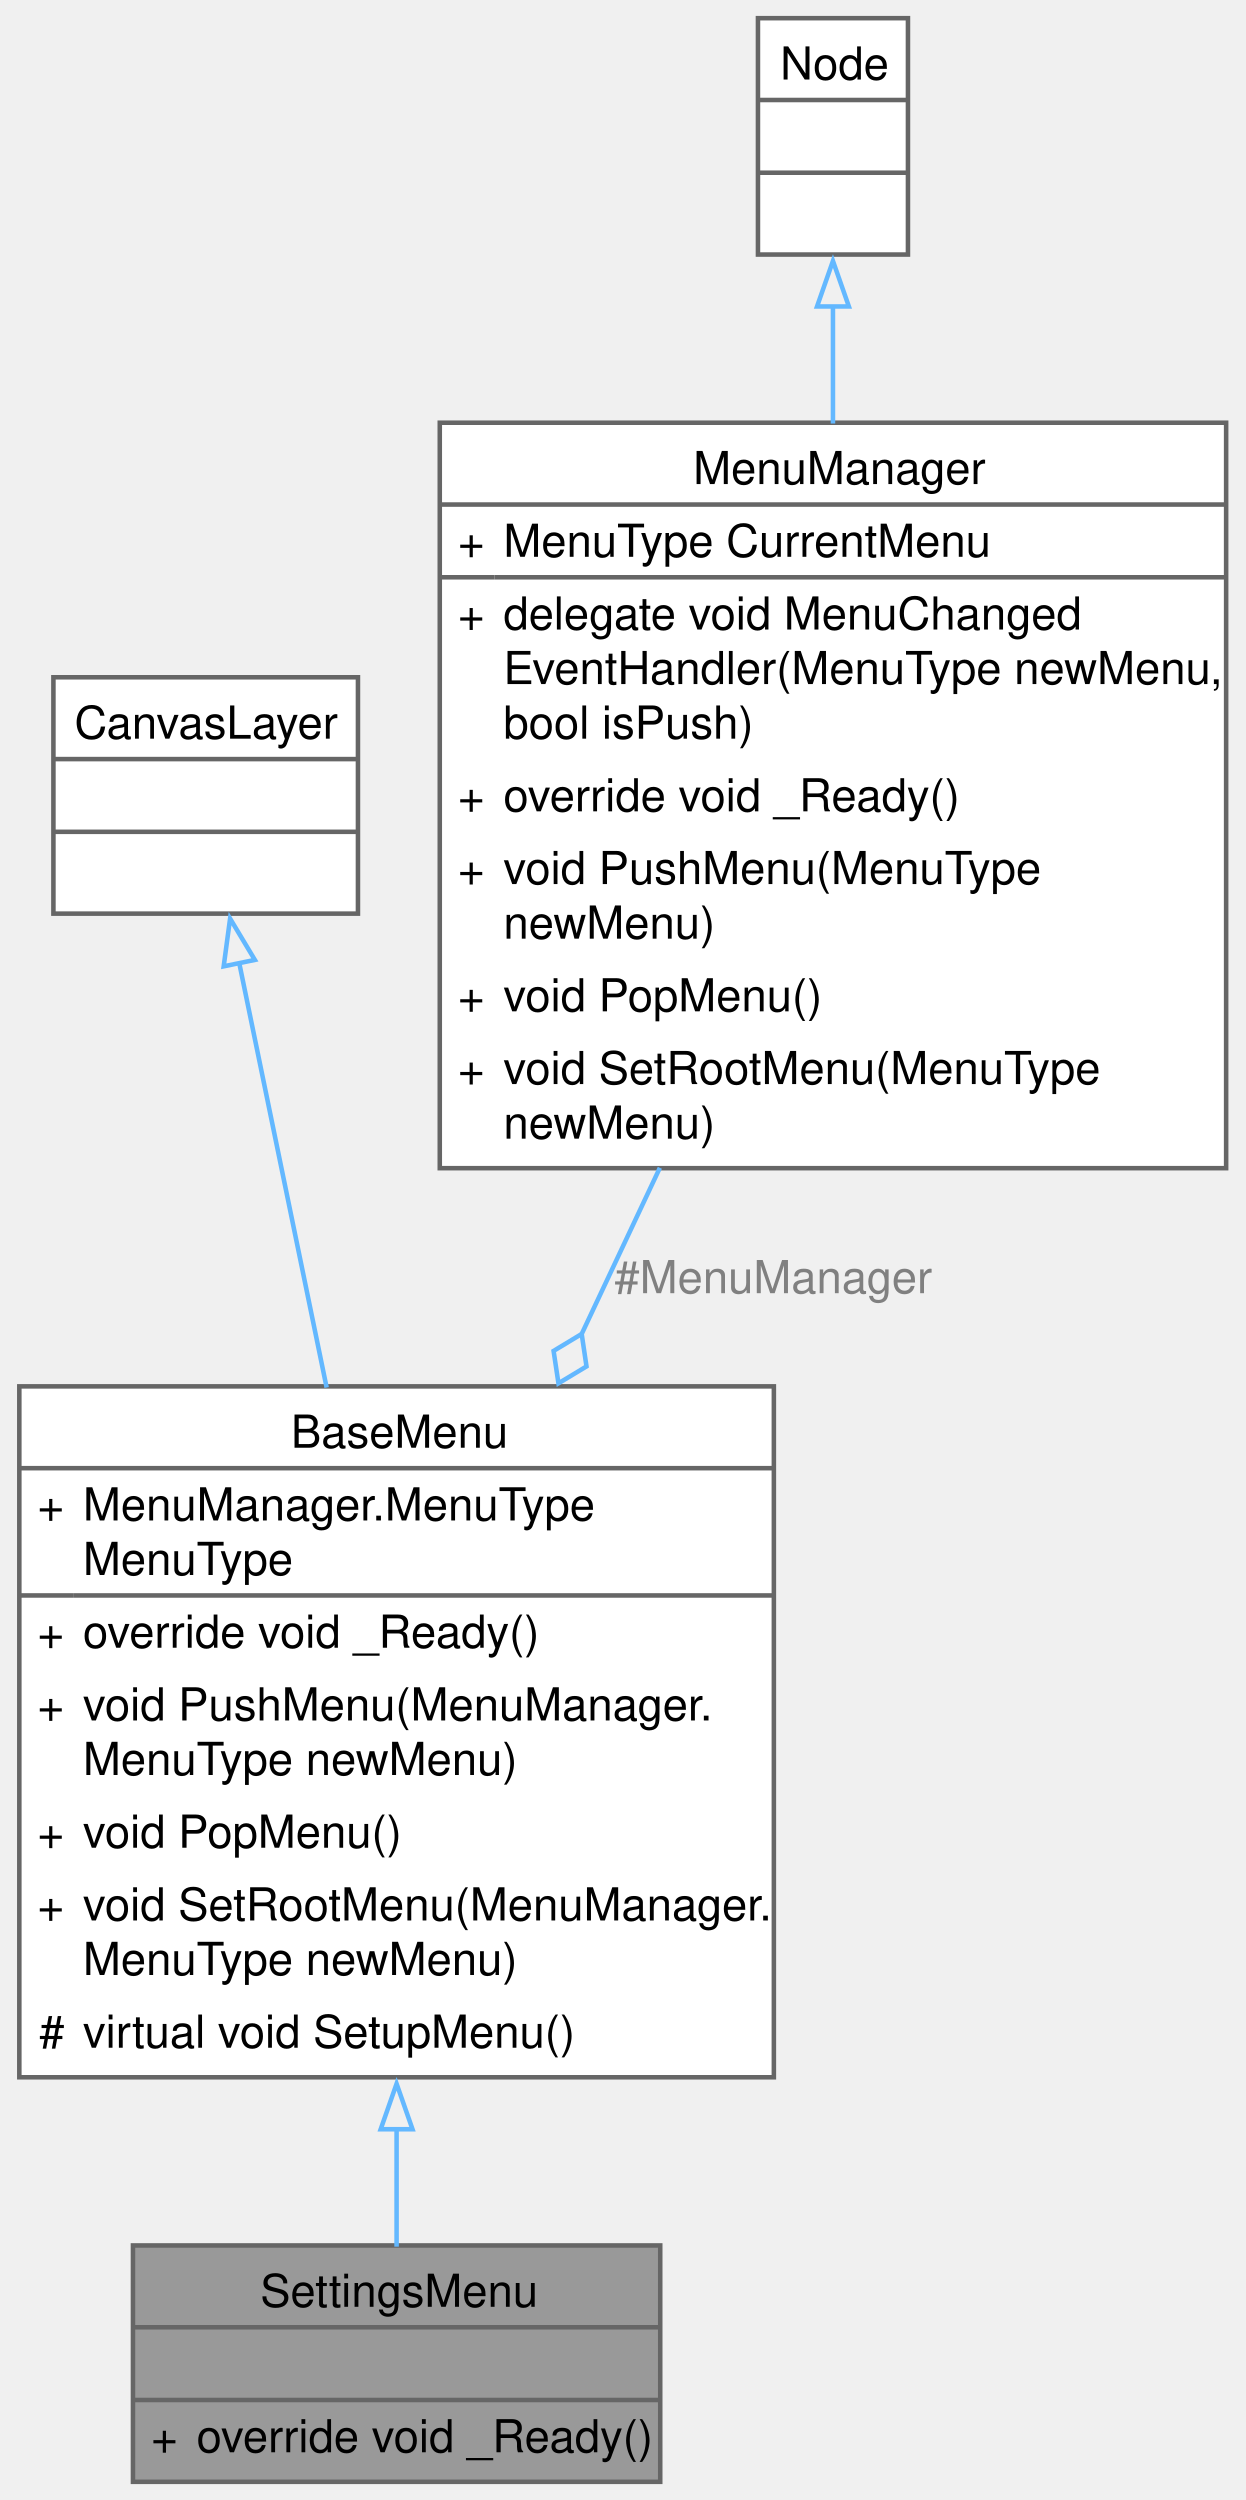
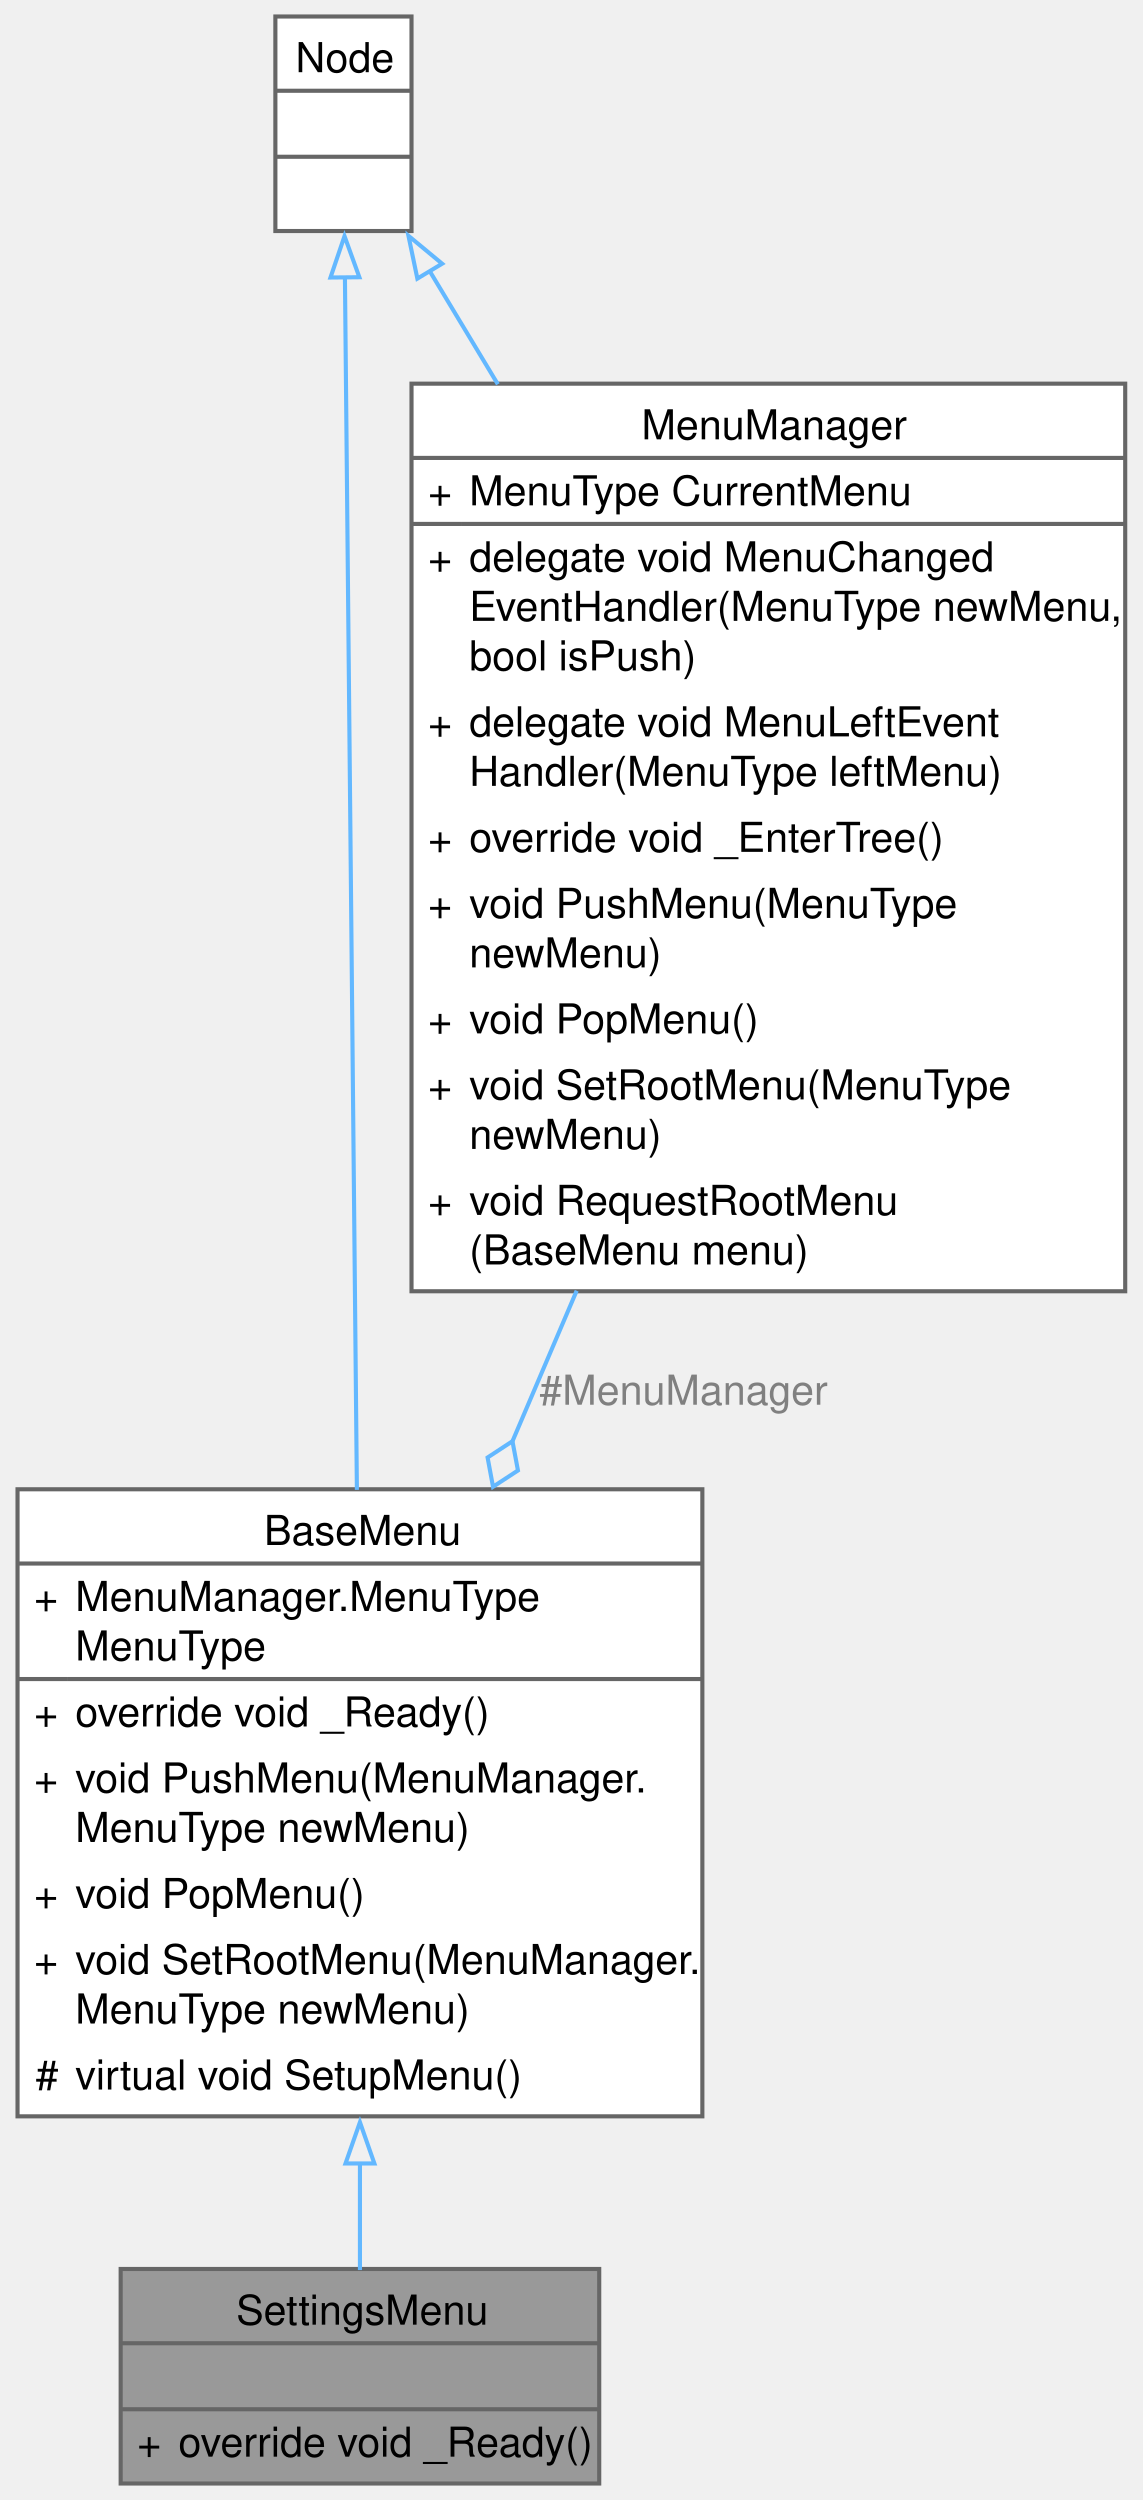
- <svg xmlns="http://www.w3.org/2000/svg" xmlns:xlink="http://www.w3.org/1999/xlink" width="274pt" height="550pt" viewBox="0.00 0.00 273.50 550.00">
-   <g id="graph0" class="graph" transform="scale(1 1) rotate(0) translate(4 546)">
+ <svg xmlns="http://www.w3.org/2000/svg" xmlns:xlink="http://www.w3.org/1999/xlink" width="277pt" height="606pt" viewBox="0.00 0.00 276.50 606.00">
+   <g id="graph0" class="graph" transform="scale(1 1) rotate(0) translate(4 602)">
    <g id="Node000001" class="node">
      <g id="a_Node000001">
        <a xlink:title=" ">
          <polygon fill="#999999" stroke="none" points="141,-52 25,-52 25,0 141,0 141,-52" />
          <text text-anchor="start" x="53" y="-38.5" font-family="Helvetica,sans-Serif" font-size="10.00">SettingsMenu</text>
          <text text-anchor="start" x="81.5" y="-22.5" font-family="Helvetica,sans-Serif" font-size="10.00"> </text>
          <text text-anchor="start" x="29" y="-6.5" font-family="Helvetica,sans-Serif" font-size="10.00">+</text>
          <text text-anchor="start" x="39" y="-6.5" font-family="Helvetica,sans-Serif" font-size="10.00">override void _Ready()</text>
          <polygon fill="#666666" stroke="#666666" points="25,-34 25,-34 141,-34 141,-34 25,-34" />
          <polygon fill="#666666" stroke="#666666" points="25,-18 25,-18 141,-18 141,-18 25,-18" />
          <polygon fill="none" stroke="#666666" points="25,0 25,-52 141,-52 141,0 25,0" />
        </a>
      </g>
    </g>
    <g id="Node000002" class="node">
      <g id="a_Node000002">
        <a xlink:href="../../d9/dc5/class_base_menu.html" target="_top" xlink:title=" ">
          <polygon fill="white" stroke="none" points="166,-241 0,-241 0,-89 166,-89 166,-241" />
          <text text-anchor="start" x="59.75" y="-227.5" font-family="Helvetica,sans-Serif" font-size="10.00">BaseMenu</text>
          <text text-anchor="start" x="4" y="-211.5" font-family="Helvetica,sans-Serif" font-size="10.00">+</text>
          <text text-anchor="start" x="14" y="-211.5" font-family="Helvetica,sans-Serif" font-size="10.00">MenuManager.MenuType</text>
          <text text-anchor="start" x="14" y="-199.5" font-family="Helvetica,sans-Serif" font-size="10.00"> MenuType</text>
          <text text-anchor="start" x="4" y="-183.5" font-family="Helvetica,sans-Serif" font-size="10.00">+</text>
          <text text-anchor="start" x="14" y="-183.5" font-family="Helvetica,sans-Serif" font-size="10.00">override void _Ready()</text>
          <text text-anchor="start" x="4" y="-167.5" font-family="Helvetica,sans-Serif" font-size="10.00">+</text>
          <text text-anchor="start" x="14" y="-167.5" font-family="Helvetica,sans-Serif" font-size="10.00">void PushMenu(MenuManager.</text>
          <text text-anchor="start" x="14" y="-155.5" font-family="Helvetica,sans-Serif" font-size="10.00">MenuType newMenu)</text>
          <text text-anchor="start" x="4" y="-139.5" font-family="Helvetica,sans-Serif" font-size="10.00">+</text>
          <text text-anchor="start" x="14" y="-139.5" font-family="Helvetica,sans-Serif" font-size="10.00">void PopMenu()</text>
          <text text-anchor="start" x="4" y="-123.5" font-family="Helvetica,sans-Serif" font-size="10.00">+</text>
          <text text-anchor="start" x="14" y="-123.5" font-family="Helvetica,sans-Serif" font-size="10.00">void SetRootMenu(MenuManager.</text>
          <text text-anchor="start" x="14" y="-111.5" font-family="Helvetica,sans-Serif" font-size="10.00">MenuType newMenu)</text>
          <text text-anchor="start" x="4.38" y="-95.5" font-family="Helvetica,sans-Serif" font-size="10.00">#</text>
          <text text-anchor="start" x="14" y="-95.5" font-family="Helvetica,sans-Serif" font-size="10.00">virtual void SetupMenu()</text>
          <polygon fill="#666666" stroke="#666666" points="0,-223 0,-223 166,-223 166,-223 0,-223" />
          <polygon fill="#666666" stroke="#666666" points="0,-195 0,-195 12,-195 12,-195 0,-195" />
          <polygon fill="#666666" stroke="#666666" points="12,-195 12,-195 166,-195 166,-195 12,-195" />
          <polygon fill="none" stroke="#666666" points="0,-89 0,-241 166,-241 166,-89 0,-89" />
        </a>
      </g>
    </g>
    <g id="edge1_Node000001_Node000002" class="edge">
      <g id="a_edge1_Node000001_Node000002">
        <a xlink:title=" ">
          <path fill="none" stroke="#63b8ff" d="M83,-77.83C83,-68.39 83,-59.42 83,-51.73" />
          <polygon fill="none" stroke="#63b8ff" points="79.5,-77.57 83,-87.57 86.5,-77.57 79.5,-77.57" />
        </a>
      </g>
    </g>
    <g id="Node000003" class="node">
      <g id="a_Node000003">
-         <a xlink:href="../../d4/dc3/class_canvas_layer.html" target="_top" xlink:title=" ">
-           <polygon fill="white" stroke="none" points="74.5,-397 7.5,-397 7.5,-345 74.5,-345 74.5,-397" />
-           <text text-anchor="start" x="12.12" y="-383.5" font-family="Helvetica,sans-Serif" font-size="10.00">CanvasLayer</text>
-           <text text-anchor="start" x="39.5" y="-367.5" font-family="Helvetica,sans-Serif" font-size="10.00"> </text>
-           <text text-anchor="start" x="39.5" y="-351.5" font-family="Helvetica,sans-Serif" font-size="10.00"> </text>
-           <polygon fill="#666666" stroke="#666666" points="7.5,-379 7.5,-379 74.5,-379 74.5,-379 7.5,-379" />
-           <polygon fill="#666666" stroke="#666666" points="7.5,-363 7.5,-363 74.5,-363 74.5,-363 7.5,-363" />
-           <polygon fill="none" stroke="#666666" points="7.5,-345 7.5,-397 74.5,-397 74.5,-345 7.5,-345" />
+         <a xlink:href="../../dc/d8f/class_node.html" target="_top" xlink:title=" ">
+           <polygon fill="white" stroke="none" points="95.5,-598 62.5,-598 62.5,-546 95.5,-546 95.5,-598" />
+           <text text-anchor="start" x="67.38" y="-584.5" font-family="Helvetica,sans-Serif" font-size="10.00">Node</text>
+           <text text-anchor="start" x="77.5" y="-568.5" font-family="Helvetica,sans-Serif" font-size="10.00"> </text>
+           <text text-anchor="start" x="77.5" y="-552.5" font-family="Helvetica,sans-Serif" font-size="10.00"> </text>
+           <polygon fill="#666666" stroke="#666666" points="62.5,-580 62.5,-580 95.5,-580 95.5,-580 62.5,-580" />
+           <polygon fill="#666666" stroke="#666666" points="62.5,-564 62.5,-564 95.5,-564 95.5,-564 62.5,-564" />
+           <polygon fill="none" stroke="#666666" points="62.5,-546 62.5,-598 95.5,-598 95.5,-546 62.5,-546" />
        </a>
      </g>
    </g>
    <g id="edge2_Node000002_Node000003" class="edge">
      <g id="a_edge2_Node000002_Node000003">
        <a xlink:title=" ">
-           <path fill="none" stroke="#63b8ff" d="M48.35,-334.29C53.67,-308.48 61.03,-272.69 67.61,-240.74" />
-           <polygon fill="none" stroke="#63b8ff" points="44.96,-333.41 46.37,-343.91 51.82,-334.82 44.96,-333.41" />
+           <path fill="none" stroke="#63b8ff" d="M79.36,-534.88C80.01,-469.03 81.4,-328.2 82.26,-240.86" />
+           <polygon fill="none" stroke="#63b8ff" points="75.86,-534.73 79.26,-544.76 82.86,-534.8 75.86,-534.73" />
        </a>
      </g>
    </g>
    <g id="Node000004" class="node">
      <g id="a_Node000004">
        <a xlink:href="../../d9/db2/class_menu_manager.html" target="_top" xlink:title=" ">
-           <polygon fill="white" stroke="none" points="265.5,-453 92.5,-453 92.5,-289 265.5,-289 265.5,-453" />
-           <text text-anchor="start" x="148.25" y="-439.5" font-family="Helvetica,sans-Serif" font-size="10.00">MenuManager</text>
-           <text text-anchor="start" x="96.5" y="-423.5" font-family="Helvetica,sans-Serif" font-size="10.00">+</text>
-           <text text-anchor="start" x="106.5" y="-423.5" font-family="Helvetica,sans-Serif" font-size="10.00">MenuType CurrentMenu</text>
-           <text text-anchor="start" x="96.5" y="-407.5" font-family="Helvetica,sans-Serif" font-size="10.00">+</text>
-           <text text-anchor="start" x="106.5" y="-407.5" font-family="Helvetica,sans-Serif" font-size="10.00">delegate void MenuChanged</text>
-           <text text-anchor="start" x="106.5" y="-395.5" font-family="Helvetica,sans-Serif" font-size="10.00">EventHandler(MenuType newMenu,</text>
-           <text text-anchor="start" x="106.5" y="-383.5" font-family="Helvetica,sans-Serif" font-size="10.00"> bool isPush)</text>
-           <text text-anchor="start" x="96.5" y="-367.5" font-family="Helvetica,sans-Serif" font-size="10.00">+</text>
-           <text text-anchor="start" x="106.5" y="-367.5" font-family="Helvetica,sans-Serif" font-size="10.00">override void _Ready()</text>
-           <text text-anchor="start" x="96.5" y="-351.5" font-family="Helvetica,sans-Serif" font-size="10.00">+</text>
-           <text text-anchor="start" x="106.5" y="-351.5" font-family="Helvetica,sans-Serif" font-size="10.00">void PushMenu(MenuType</text>
-           <text text-anchor="start" x="106.5" y="-339.5" font-family="Helvetica,sans-Serif" font-size="10.00"> newMenu)</text>
-           <text text-anchor="start" x="96.5" y="-323.5" font-family="Helvetica,sans-Serif" font-size="10.00">+</text>
-           <text text-anchor="start" x="106.5" y="-323.5" font-family="Helvetica,sans-Serif" font-size="10.00">void PopMenu()</text>
-           <text text-anchor="start" x="96.5" y="-307.5" font-family="Helvetica,sans-Serif" font-size="10.00">+</text>
-           <text text-anchor="start" x="106.5" y="-307.5" font-family="Helvetica,sans-Serif" font-size="10.00">void SetRootMenu(MenuType</text>
-           <text text-anchor="start" x="106.5" y="-295.5" font-family="Helvetica,sans-Serif" font-size="10.00"> newMenu)</text>
-           <polygon fill="#666666" stroke="#666666" points="92.5,-435 92.5,-435 265.5,-435 265.5,-435 92.5,-435" />
-           <polygon fill="#666666" stroke="#666666" points="92.5,-419 92.5,-419 104.5,-419 104.5,-419 92.5,-419" />
-           <polygon fill="#666666" stroke="#666666" points="104.5,-419 104.5,-419 265.5,-419 265.5,-419 104.5,-419" />
-           <polygon fill="none" stroke="#666666" points="92.5,-289 92.5,-453 265.5,-453 265.5,-289 92.5,-289" />
+           <polygon fill="white" stroke="none" points="268.5,-509 95.5,-509 95.5,-289 268.5,-289 268.5,-509" />
+           <text text-anchor="start" x="151.25" y="-495.5" font-family="Helvetica,sans-Serif" font-size="10.00">MenuManager</text>
+           <text text-anchor="start" x="99.5" y="-479.5" font-family="Helvetica,sans-Serif" font-size="10.00">+</text>
+           <text text-anchor="start" x="109.5" y="-479.5" font-family="Helvetica,sans-Serif" font-size="10.00">MenuType CurrentMenu</text>
+           <text text-anchor="start" x="99.5" y="-463.5" font-family="Helvetica,sans-Serif" font-size="10.00">+</text>
+           <text text-anchor="start" x="109.5" y="-463.5" font-family="Helvetica,sans-Serif" font-size="10.00">delegate void MenuChanged</text>
+           <text text-anchor="start" x="109.5" y="-451.5" font-family="Helvetica,sans-Serif" font-size="10.00">EventHandler(MenuType newMenu,</text>
+           <text text-anchor="start" x="109.5" y="-439.5" font-family="Helvetica,sans-Serif" font-size="10.00"> bool isPush)</text>
+           <text text-anchor="start" x="99.5" y="-423.5" font-family="Helvetica,sans-Serif" font-size="10.00">+</text>
+           <text text-anchor="start" x="109.5" y="-423.5" font-family="Helvetica,sans-Serif" font-size="10.00">delegate void MenuLeftEvent</text>
+           <text text-anchor="start" x="109.5" y="-411.5" font-family="Helvetica,sans-Serif" font-size="10.00">Handler(MenuType leftMenu)</text>
+           <text text-anchor="start" x="99.5" y="-395.5" font-family="Helvetica,sans-Serif" font-size="10.00">+</text>
+           <text text-anchor="start" x="109.5" y="-395.5" font-family="Helvetica,sans-Serif" font-size="10.00">override void _EnterTree()</text>
+           <text text-anchor="start" x="99.5" y="-379.5" font-family="Helvetica,sans-Serif" font-size="10.00">+</text>
+           <text text-anchor="start" x="109.5" y="-379.5" font-family="Helvetica,sans-Serif" font-size="10.00">void PushMenu(MenuType</text>
+           <text text-anchor="start" x="109.5" y="-367.5" font-family="Helvetica,sans-Serif" font-size="10.00"> newMenu)</text>
+           <text text-anchor="start" x="99.5" y="-351.5" font-family="Helvetica,sans-Serif" font-size="10.00">+</text>
+           <text text-anchor="start" x="109.5" y="-351.5" font-family="Helvetica,sans-Serif" font-size="10.00">void PopMenu()</text>
+           <text text-anchor="start" x="99.5" y="-335.5" font-family="Helvetica,sans-Serif" font-size="10.00">+</text>
+           <text text-anchor="start" x="109.5" y="-335.5" font-family="Helvetica,sans-Serif" font-size="10.00">void SetRootMenu(MenuType</text>
+           <text text-anchor="start" x="109.5" y="-323.5" font-family="Helvetica,sans-Serif" font-size="10.00"> newMenu)</text>
+           <text text-anchor="start" x="99.5" y="-307.5" font-family="Helvetica,sans-Serif" font-size="10.00">+</text>
+           <text text-anchor="start" x="109.5" y="-307.5" font-family="Helvetica,sans-Serif" font-size="10.00">void RequestRootMenu</text>
+           <text text-anchor="start" x="109.5" y="-295.5" font-family="Helvetica,sans-Serif" font-size="10.00">(BaseMenu menu)</text>
+           <polygon fill="#666666" stroke="#666666" points="95.5,-491 95.5,-491 268.5,-491 268.5,-491 95.5,-491" />
+           <polygon fill="#666666" stroke="#666666" points="95.5,-475 95.5,-475 107.5,-475 107.5,-475 95.5,-475" />
+           <polygon fill="#666666" stroke="#666666" points="107.5,-475 107.5,-475 268.5,-475 268.5,-475 107.5,-475" />
+           <polygon fill="none" stroke="#666666" points="95.5,-289 95.5,-509 268.5,-509 268.5,-289 95.5,-289" />
+         </a>
+       </g>
+     </g>
+     <g id="edge4_Node000004_Node000003" class="edge">
+       <g id="a_edge4_Node000004_Node000003">
+         <a xlink:title=" ">
+           <path fill="none" stroke="#63b8ff" d="M99.8,-536.47C104.84,-528.1 110.5,-518.7 116.43,-508.85" />
+           <polygon fill="none" stroke="#63b8ff" points="96.92,-534.47 94.76,-544.84 102.92,-538.08 96.92,-534.47" />
        </a>
      </g>
    </g>
    <g id="edge3_Node000002_Node000004" class="edge">
      <g id="a_edge3_Node000002_Node000004">
        <a xlink:title=" ">
-           <path fill="none" stroke="#63b8ff" d="M140.92,-289.08C135.25,-277.03 129.38,-264.56 123.66,-252.4" />
-           <polygon fill="none" stroke="#63b8ff" points="123.72,-252.53 117.54,-248.8 118.61,-241.67 124.78,-245.39 123.72,-252.53" />
+           <path fill="none" stroke="#63b8ff" d="M135.54,-289.13C130.31,-276.86 125.02,-264.48 119.93,-252.54" />
+           <polygon fill="none" stroke="#63b8ff" points="119.97,-252.65 113.94,-248.7 115.26,-241.61 121.3,-245.56 119.97,-252.65" />
        </a>
      </g>
-       <text text-anchor="middle" x="165.88" y="-261.5" font-family="Helvetica,sans-Serif" font-size="10.00" fill="grey"> #MenuManager</text>
-     </g>
-     <g id="Node000005" class="node">
-       <g id="a_Node000005">
-         <a xlink:href="../../dc/d8f/class_node.html" target="_top" xlink:title=" ">
-           <polygon fill="white" stroke="none" points="195.5,-542 162.5,-542 162.5,-490 195.5,-490 195.5,-542" />
-           <text text-anchor="start" x="167.38" y="-528.5" font-family="Helvetica,sans-Serif" font-size="10.00">Node</text>
-           <text text-anchor="start" x="177.5" y="-512.5" font-family="Helvetica,sans-Serif" font-size="10.00"> </text>
-           <text text-anchor="start" x="177.5" y="-496.5" font-family="Helvetica,sans-Serif" font-size="10.00"> </text>
-           <polygon fill="#666666" stroke="#666666" points="162.5,-524 162.5,-524 195.5,-524 195.5,-524 162.5,-524" />
-           <polygon fill="#666666" stroke="#666666" points="162.5,-508 162.5,-508 195.5,-508 195.5,-508 162.5,-508" />
-           <polygon fill="none" stroke="#666666" points="162.5,-490 162.5,-542 195.5,-542 195.5,-490 162.5,-490" />
-         </a>
-       </g>
-     </g>
-     <g id="edge4_Node000004_Node000005" class="edge">
-       <g id="a_edge4_Node000004_Node000005">
-         <a xlink:title=" ">
-           <path fill="none" stroke="#63b8ff" d="M179,-478.61C179,-470.61 179,-461.82 179,-452.83" />
-           <polygon fill="none" stroke="#63b8ff" points="175.5,-478.58 179,-488.58 182.5,-478.58 175.5,-478.58" />
-         </a>
-       </g>
+       <text text-anchor="middle" x="161.45" y="-261.5" font-family="Helvetica,sans-Serif" font-size="10.00" fill="grey"> #MenuManager</text>
    </g>
  </g>
</svg>
